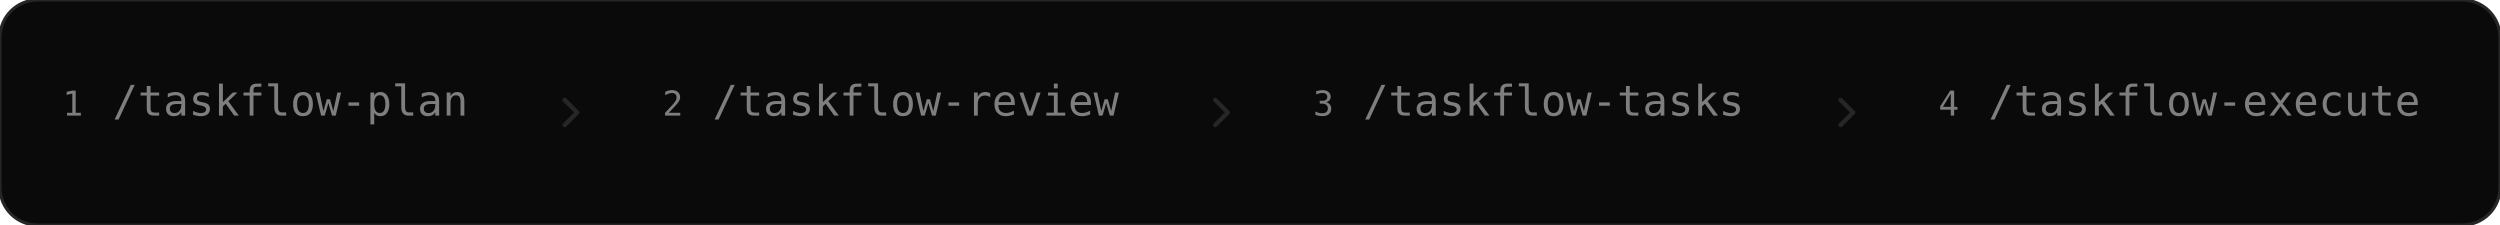
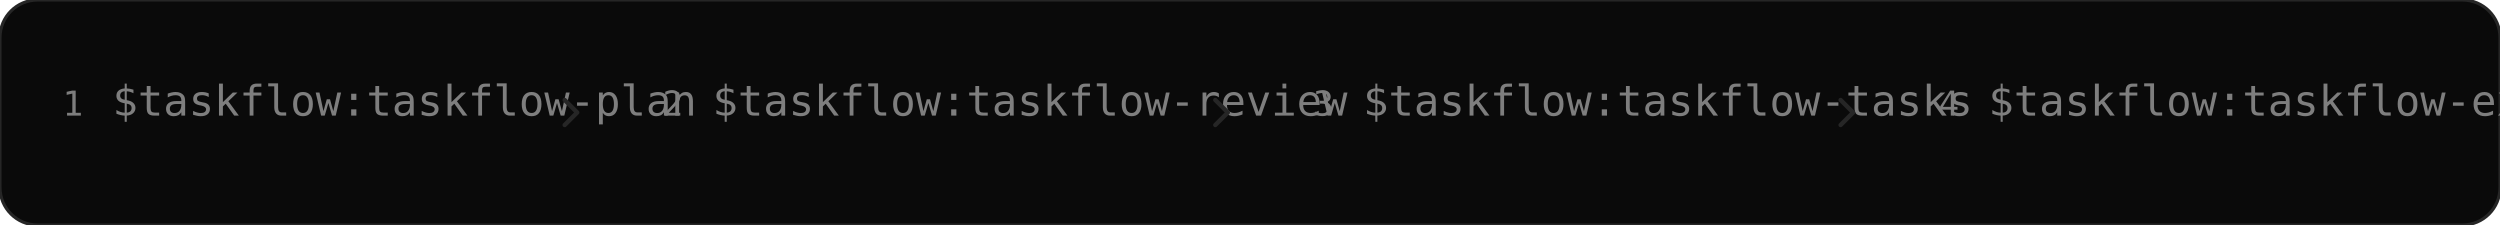
- <svg xmlns="http://www.w3.org/2000/svg" width="800" height="72" viewBox="0 0 800 72" role="img" aria-label="The four Taskflow stages in order, one highlighted at a time: /taskflow-plan, /taskflow-review, /taskflow-tasks, /taskflow-execute.">
+ <svg xmlns="http://www.w3.org/2000/svg" width="800" height="72" viewBox="0 0 800 72" role="img" aria-label="The four Taskflow stages in order, one highlighted at a time: $taskflow:taskflow-plan, $taskflow:taskflow-review, $taskflow:taskflow-tasks, $taskflow:taskflow-execute.">
  <rect width="800" height="72" rx="12" fill="#0a0a0a" stroke="#262626" />
  <text x="20" y="37" font-size="11" font-family="ui-monospace,SFMono-Regular,'SF Mono',Menlo,Consolas,'DejaVu Sans Mono',monospace" fill="#7e7e7e">1<animate attributeName="fill" dur="12s" repeatCount="indefinite" calcMode="discrete" keyTimes="0;0;0.25;1" values="#ededed;#ededed;#7e7e7e;#7e7e7e" />
  </text>
-   <text x="36" y="37" font-size="13.5" font-family="ui-monospace,SFMono-Regular,'SF Mono',Menlo,Consolas,'DejaVu Sans Mono',monospace" textLength="113.4" lengthAdjust="spacingAndGlyphs" fill="#7e7e7e">/taskflow-plan<animate attributeName="fill" dur="12s" repeatCount="indefinite" calcMode="discrete" keyTimes="0;0;0.25;1" values="#ededed;#ededed;#7e7e7e;#7e7e7e" />
+   <text x="36" y="37" font-size="13.5" font-family="ui-monospace,SFMono-Regular,'SF Mono',Menlo,Consolas,'DejaVu Sans Mono',monospace" textLength="113.4" lengthAdjust="spacingAndGlyphs" fill="#7e7e7e">$taskflow:taskflow-plan<animate attributeName="fill" dur="12s" repeatCount="indefinite" calcMode="discrete" keyTimes="0;0;0.25;1" values="#ededed;#ededed;#7e7e7e;#7e7e7e" />
  </text>
  <rect x="36" y="46" width="0" height="1.5" fill="#ededed">
    <animate attributeName="width" dur="12s" repeatCount="indefinite" keyTimes="0;0;0.221;0.25;1" values="0;0;113.4;0;0" />
  </rect>
  <path d="M180.7 32 l4 4 -4 4" fill="none" stroke="#262626" stroke-width="1.4" stroke-linecap="round" stroke-linejoin="round" />
  <text x="212" y="37" font-size="11" font-family="ui-monospace,SFMono-Regular,'SF Mono',Menlo,Consolas,'DejaVu Sans Mono',monospace" fill="#7e7e7e">2<animate attributeName="fill" dur="12s" repeatCount="indefinite" calcMode="discrete" keyTimes="0;0.25;0.5;1" values="#7e7e7e;#ededed;#7e7e7e;#7e7e7e" />
  </text>
-   <text x="228" y="37" font-size="13.5" font-family="ui-monospace,SFMono-Regular,'SF Mono',Menlo,Consolas,'DejaVu Sans Mono',monospace" textLength="129.6" lengthAdjust="spacingAndGlyphs" fill="#7e7e7e">/taskflow-review<animate attributeName="fill" dur="12s" repeatCount="indefinite" calcMode="discrete" keyTimes="0;0.25;0.5;1" values="#7e7e7e;#ededed;#7e7e7e;#7e7e7e" />
+   <text x="228" y="37" font-size="13.5" font-family="ui-monospace,SFMono-Regular,'SF Mono',Menlo,Consolas,'DejaVu Sans Mono',monospace" textLength="129.6" lengthAdjust="spacingAndGlyphs" fill="#7e7e7e">$taskflow:taskflow-review<animate attributeName="fill" dur="12s" repeatCount="indefinite" calcMode="discrete" keyTimes="0;0.25;0.5;1" values="#7e7e7e;#ededed;#7e7e7e;#7e7e7e" />
  </text>
  <rect x="228" y="46" width="0" height="1.5" fill="#ededed">
    <animate attributeName="width" dur="12s" repeatCount="indefinite" keyTimes="0;0.25;0.471;0.5;1" values="0;0;129.6;0;0" />
  </rect>
  <path d="M388.9 32 l4 4 -4 4" fill="none" stroke="#262626" stroke-width="1.4" stroke-linecap="round" stroke-linejoin="round" />
  <text x="420.2" y="37" font-size="11" font-family="ui-monospace,SFMono-Regular,'SF Mono',Menlo,Consolas,'DejaVu Sans Mono',monospace" fill="#7e7e7e">3<animate attributeName="fill" dur="12s" repeatCount="indefinite" calcMode="discrete" keyTimes="0;0.5;0.75;1" values="#7e7e7e;#ededed;#7e7e7e;#7e7e7e" />
  </text>
-   <text x="436.2" y="37" font-size="13.5" font-family="ui-monospace,SFMono-Regular,'SF Mono',Menlo,Consolas,'DejaVu Sans Mono',monospace" textLength="121.5" lengthAdjust="spacingAndGlyphs" fill="#7e7e7e">/taskflow-tasks<animate attributeName="fill" dur="12s" repeatCount="indefinite" calcMode="discrete" keyTimes="0;0.5;0.75;1" values="#7e7e7e;#ededed;#7e7e7e;#7e7e7e" />
+   <text x="436.2" y="37" font-size="13.5" font-family="ui-monospace,SFMono-Regular,'SF Mono',Menlo,Consolas,'DejaVu Sans Mono',monospace" textLength="121.5" lengthAdjust="spacingAndGlyphs" fill="#7e7e7e">$taskflow:taskflow-tasks<animate attributeName="fill" dur="12s" repeatCount="indefinite" calcMode="discrete" keyTimes="0;0.5;0.75;1" values="#7e7e7e;#ededed;#7e7e7e;#7e7e7e" />
  </text>
  <rect x="436.2" y="46" width="0" height="1.5" fill="#ededed">
    <animate attributeName="width" dur="12s" repeatCount="indefinite" keyTimes="0;0.5;0.721;0.75;1" values="0;0;121.5;0;0" />
  </rect>
  <path d="M589 32 l4 4 -4 4" fill="none" stroke="#262626" stroke-width="1.4" stroke-linecap="round" stroke-linejoin="round" />
  <text x="620.3" y="37" font-size="11" font-family="ui-monospace,SFMono-Regular,'SF Mono',Menlo,Consolas,'DejaVu Sans Mono',monospace" fill="#7e7e7e">4<animate attributeName="fill" dur="12s" repeatCount="indefinite" calcMode="discrete" keyTimes="0;0.75;1;1" values="#7e7e7e;#ededed;#7e7e7e;#7e7e7e" />
  </text>
-   <text x="636.3" y="37" font-size="13.5" font-family="ui-monospace,SFMono-Regular,'SF Mono',Menlo,Consolas,'DejaVu Sans Mono',monospace" textLength="137.7" lengthAdjust="spacingAndGlyphs" fill="#7e7e7e">/taskflow-execute<animate attributeName="fill" dur="12s" repeatCount="indefinite" calcMode="discrete" keyTimes="0;0.75;1;1" values="#7e7e7e;#ededed;#7e7e7e;#7e7e7e" />
+   <text x="636.3" y="37" font-size="13.5" font-family="ui-monospace,SFMono-Regular,'SF Mono',Menlo,Consolas,'DejaVu Sans Mono',monospace" textLength="137.7" lengthAdjust="spacingAndGlyphs" fill="#7e7e7e">$taskflow:taskflow-execute<animate attributeName="fill" dur="12s" repeatCount="indefinite" calcMode="discrete" keyTimes="0;0.75;1;1" values="#7e7e7e;#ededed;#7e7e7e;#7e7e7e" />
  </text>
  <rect x="636.3" y="46" width="0" height="1.5" fill="#ededed">
    <animate attributeName="width" dur="12s" repeatCount="indefinite" keyTimes="0;0.75;0.971;1;1" values="0;0;137.7;0;0" />
  </rect>
</svg>
